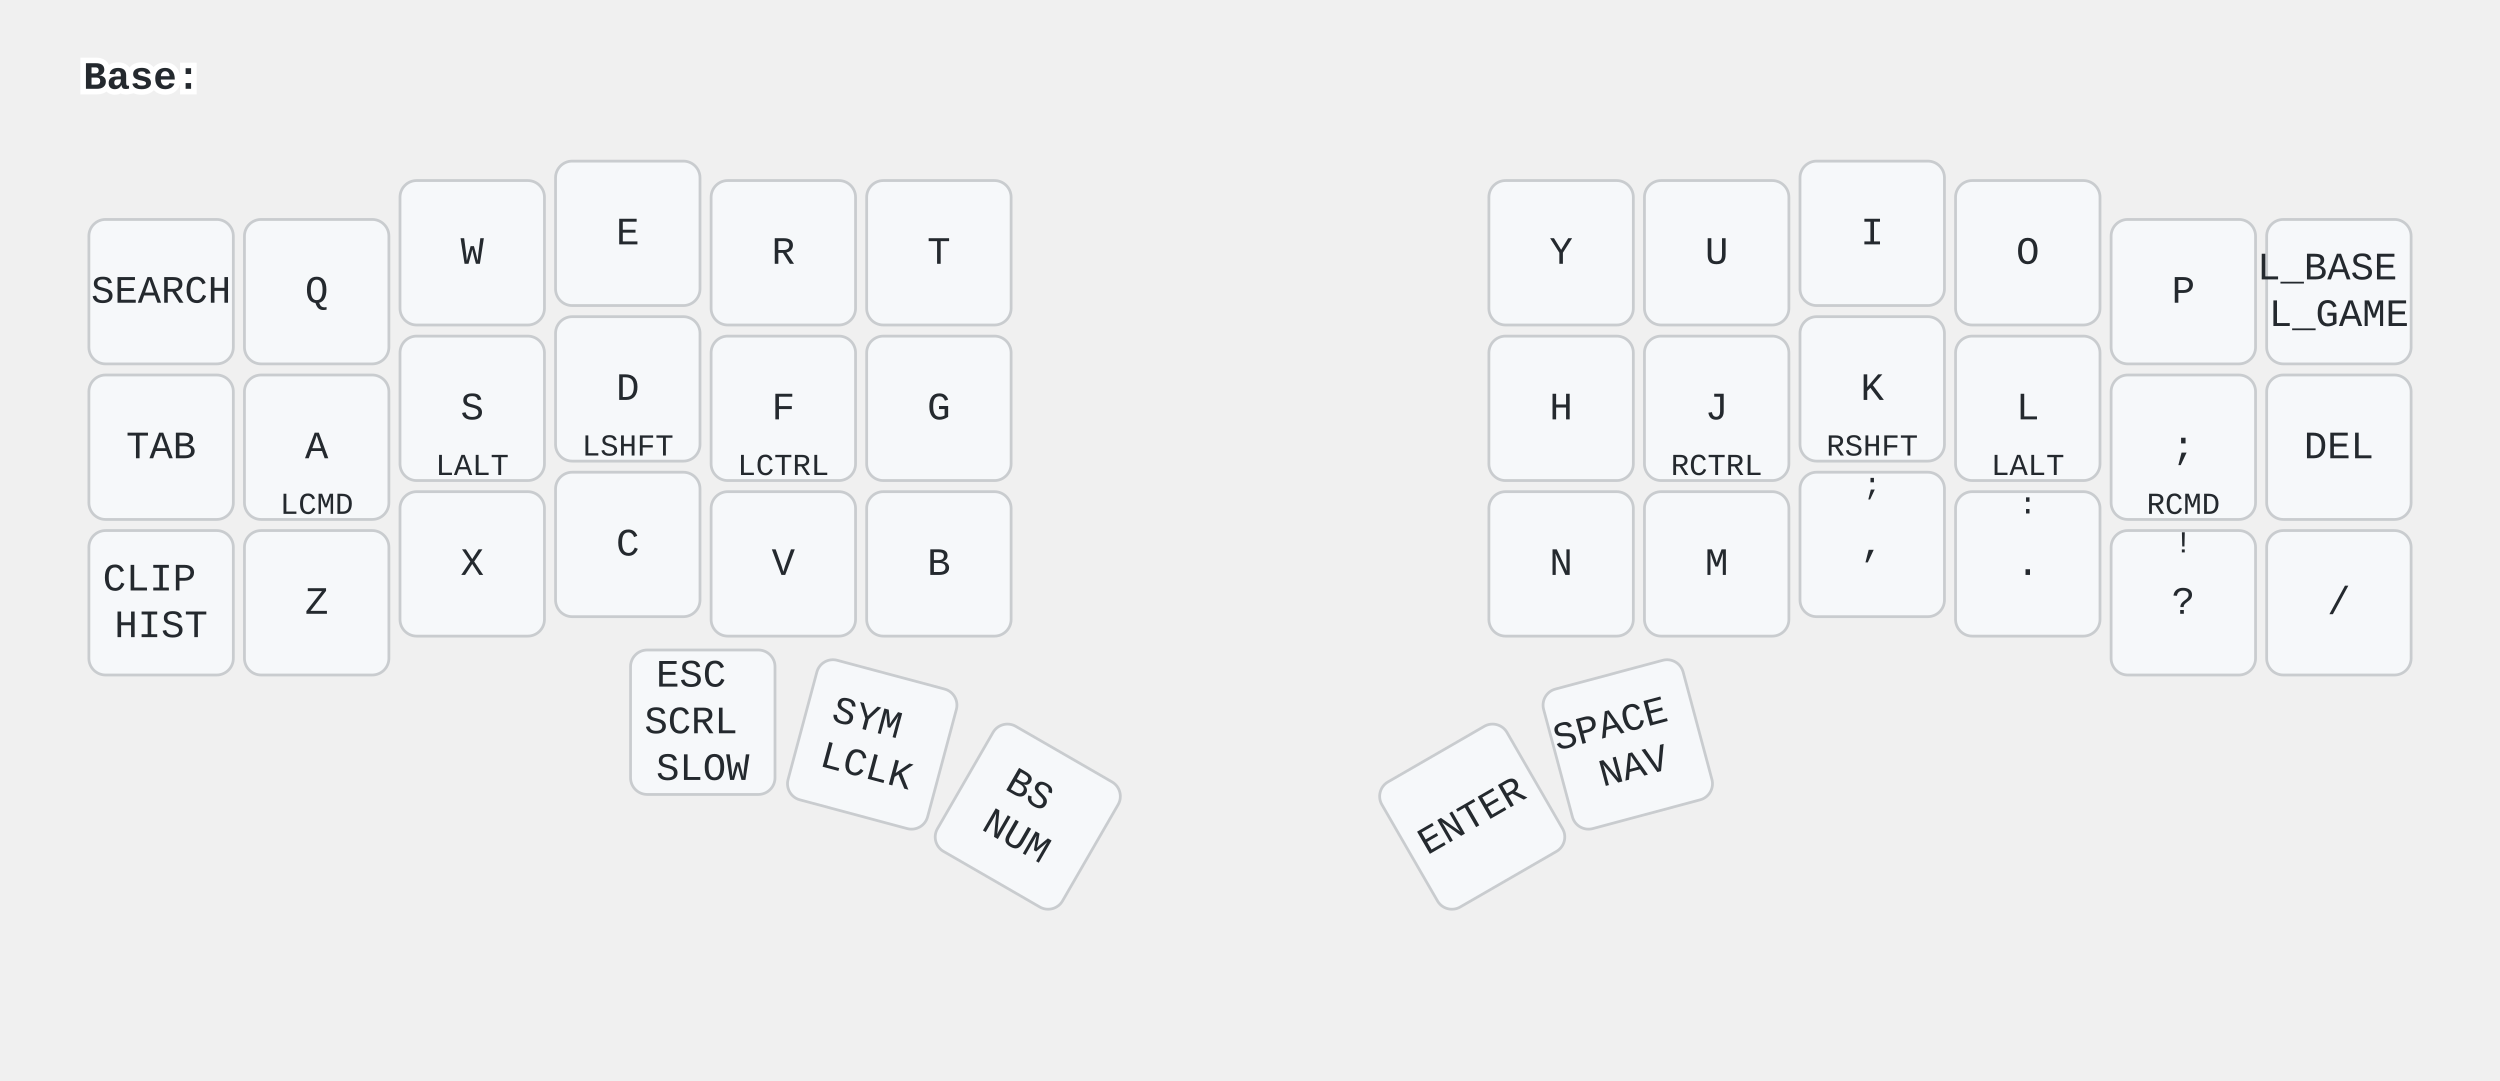
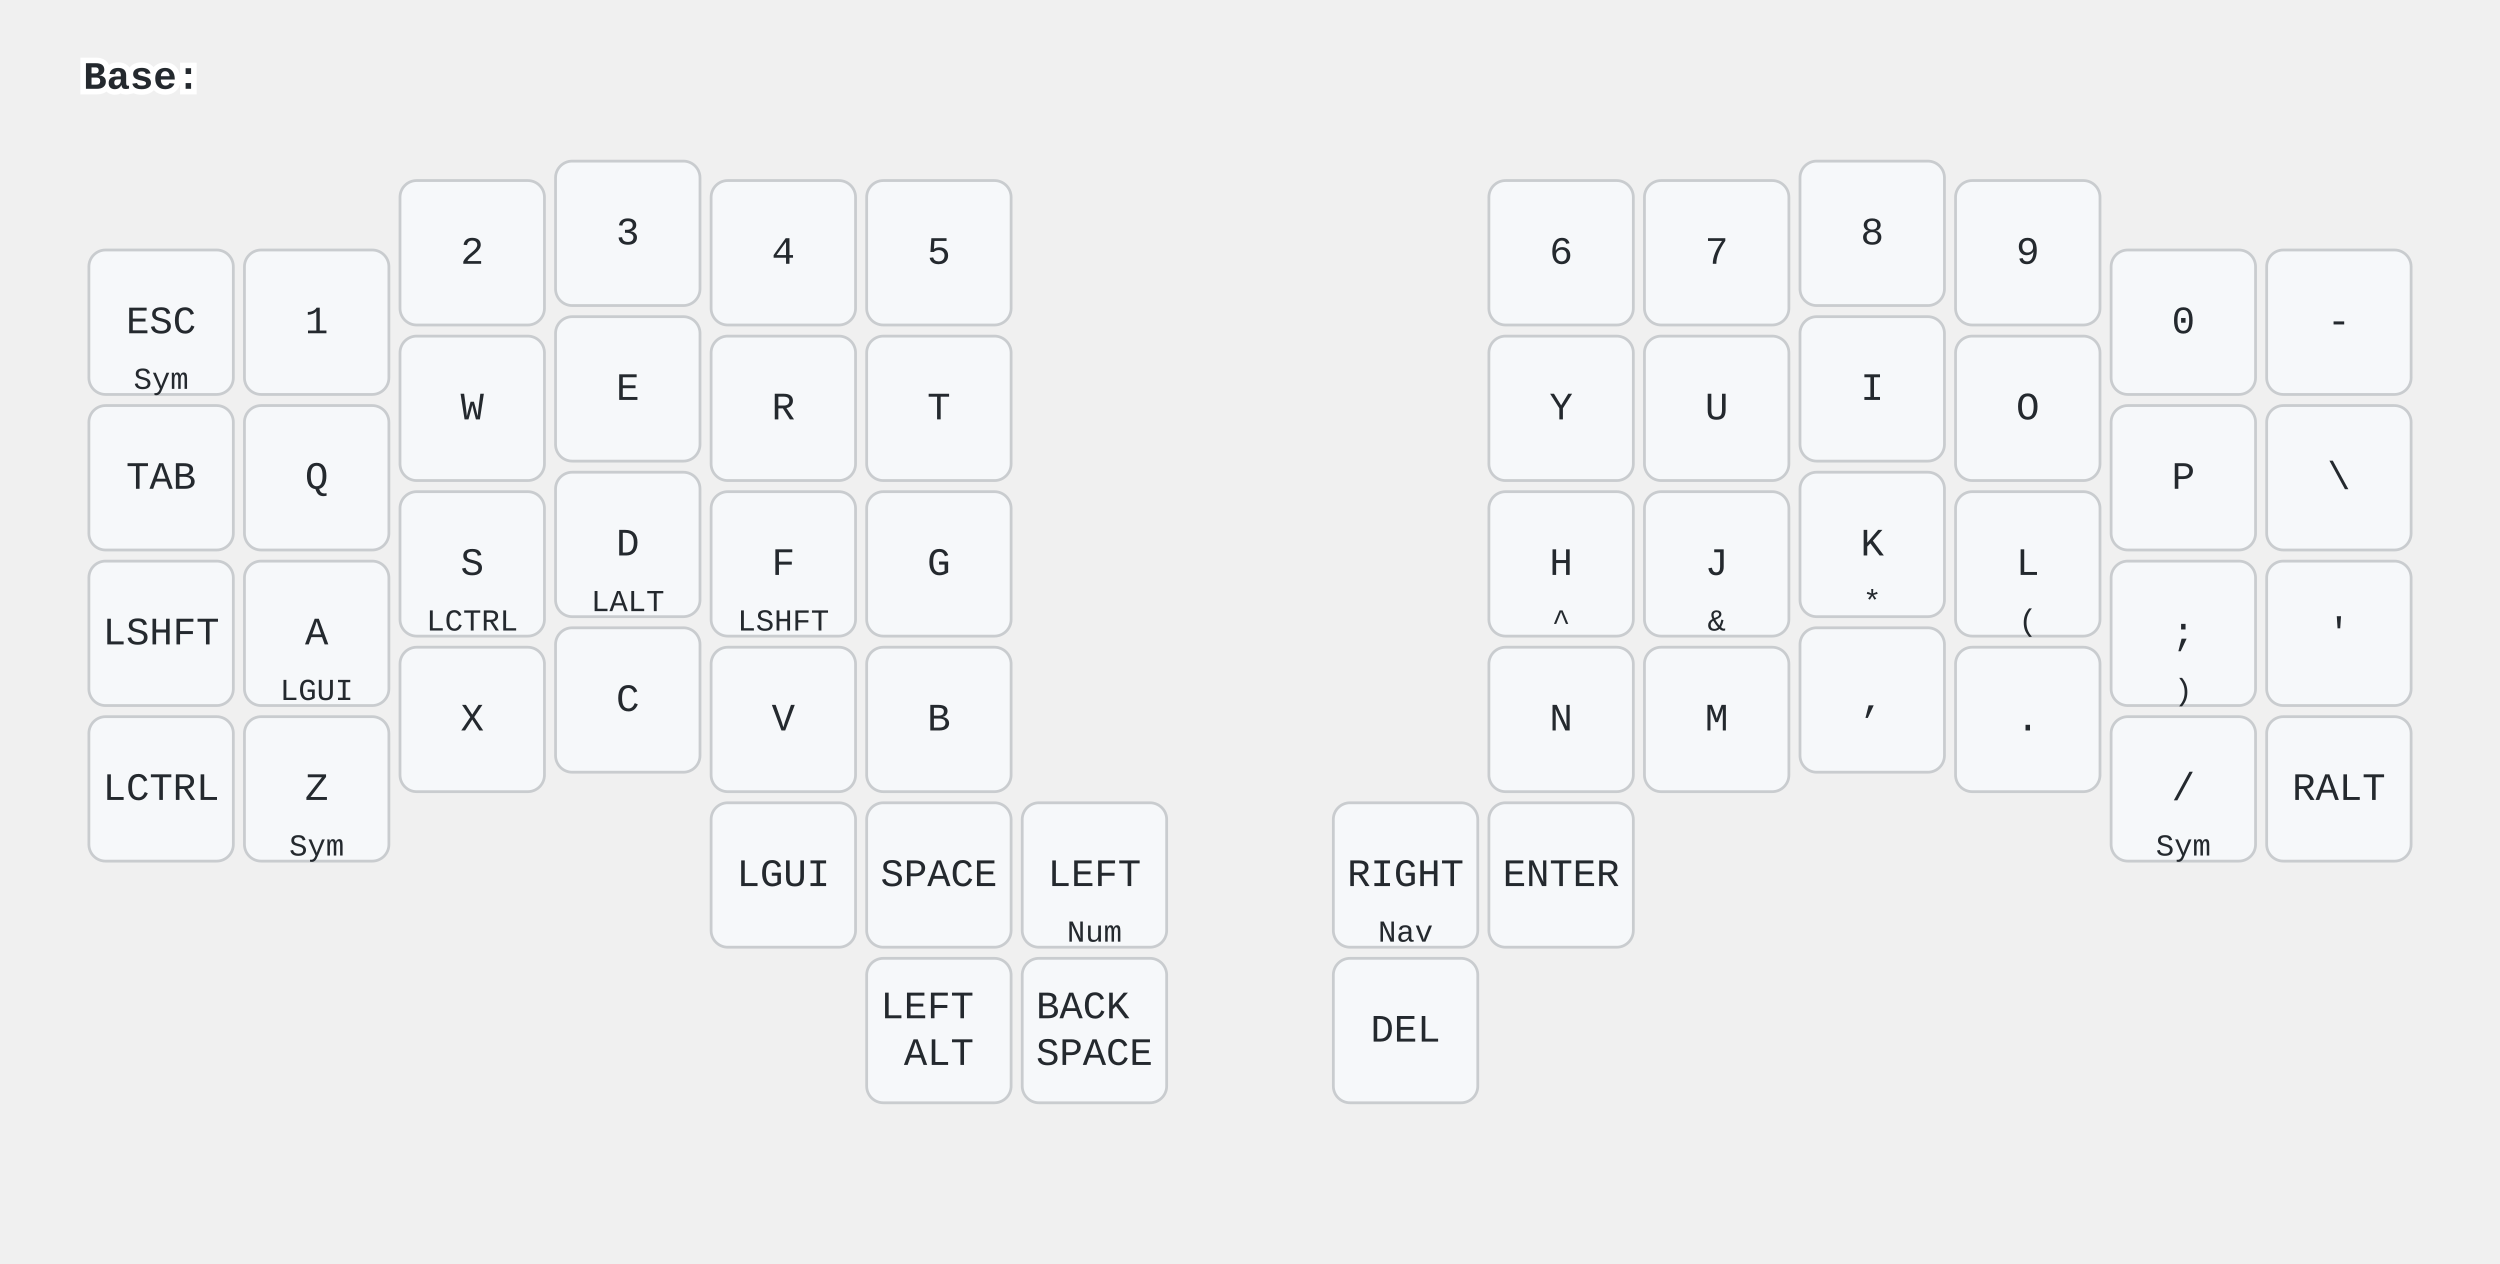
- <svg xmlns="http://www.w3.org/2000/svg" width="900" height="389" viewBox="0 0 900 389" class="keymap">
+ <svg xmlns="http://www.w3.org/2000/svg" width="900" height="455" viewBox="0 0 900 455" class="keymap">
  <style>/* inherit to force styles through use tags */
svg path {
    fill: inherit;
}

/* font and background color specifications */
svg.keymap {
    font-family: SFMono-Regular,Consolas,Liberation Mono,Menlo,monospace;
    font-size: 14px;
    font-kerning: normal;
    text-rendering: optimizeLegibility;
    fill: #24292e;
}

/* default key styling */
rect.key {
    fill: #f6f8fa;
}

rect.key, rect.combo {
    stroke: #c9cccf;
    stroke-width: 1;
}

/* default key side styling, only used is draw_key_sides is set */
rect.side {
    filter: brightness(90%);
}

/* color accent for combo boxes */
rect.combo, rect.combo-separate {
    fill: #cdf;
}

/* color accent for held keys */
rect.held, rect.combo.held {
    fill: #fdd;
}

/* color accent for ghost (optional) keys */
rect.ghost, rect.combo.ghost {
    stroke-dasharray: 4, 4;
    stroke-width: 2;
}

text {
    text-anchor: middle;
    dominant-baseline: middle;
}

/* styling for layer labels */
text.label {
    font-weight: bold;
    text-anchor: start;
    stroke: white;
    stroke-width: 4;
    paint-order: stroke;
}

/* styling for optional footer */
text.footer {
    text-anchor: end;
    dominant-baseline: auto;
    stroke: white;
    stroke-width: 4;
    paint-order: stroke;
}

/* styling for combo tap, and key non-tap label text */
- text.combo, text.hold, text.shifted, text.left, text.right {
+ text.combo, text.hold, text.shifted, text.left, text.right, text.tl, text.tr, text.bl, text.br {
    font-size: 11px;
}

- text.hold {
+ text.hold, text.bl, text.br {
    text-anchor: middle;
    dominant-baseline: auto;
}

- text.shifted {
+ text.shifted, text.tl, text.tr {
    text-anchor: middle;
    dominant-baseline: hanging;
}

- text.left {
+ text.left, text.tl, text.bl {
    text-anchor: start;
}

- text.right {
+ text.right, text.tr, text.br {
    text-anchor: end;
}

text.layer-activator {
    text-decoration: underline;
}

/* styling for hold/shifted label text in combo box */
text.combo.hold, text.combo.shifted, text.combo.left, text.combo.right {
    font-size: 8px;
}

/* lighter symbol for transparent keys */
text.trans {
    fill: #7b7e81;
}

/* styling for combo dendrons */
path.combo {
    stroke-width: 1;
    stroke: gray;
    fill: none;
}

/* Start Tabler Icons Cleanup */
/* cannot use height/width with glyphs */
.icon-tabler &gt; path {
    fill: inherit;
    stroke: inherit;
    stroke-width: 2;
}
/* hide tabler's default box */
.icon-tabler &gt; path[stroke="none"][fill="none"] {
    visibility: hidden;
}
/* End Tabler Icons Cleanup */

@media (prefers-color-scheme: dark) {
svg.keymap { fill: #d1d6db; }
rect.key { fill: #3f4750; }
rect.key, rect.combo { stroke: #60666c; }
rect.combo, rect.combo-separate { fill: #1f3d7a; }
rect.held, rect.combo.held { fill: #854747; }
text.label, text.footer { stroke: black; }
text.trans { fill: #7e8184; }
path.combo { stroke: #7f7f7f; }

}</style>
  <g transform="translate(30, 0)" class="layer-Base">
    <text x="0" y="28" class="label" id="Base">Base:</text>
    <g transform="translate(0, 56)">
-       <g transform="translate(28, 49)" class="key keypos-0">
-         <rect rx="6" ry="6" x="-26" y="-26" width="52" height="52" class="key" />
-         <text x="0" y="0" class="key tap">SEARCH</text>
-       </g>
-       <g transform="translate(84, 49)" class="key keypos-1">
+       <g transform="translate(28, 60)" class="key keypos-0">
+         <rect rx="6" ry="6" x="-26" y="-26" width="52" height="52" class="key" />
+         <text x="0" y="0" class="key tap">ESC</text>
+         <text x="0" y="24" class="key hold">Sym</text>
+       </g>
+       <g transform="translate(84, 60)" class="key keypos-1">
+         <rect rx="6" ry="6" x="-26" y="-26" width="52" height="52" class="key" />
+         <text x="0" y="0" class="key tap">1</text>
+       </g>
+       <g transform="translate(140, 35)" class="key keypos-2">
+         <rect rx="6" ry="6" x="-26" y="-26" width="52" height="52" class="key" />
+         <text x="0" y="0" class="key tap">2</text>
+       </g>
+       <g transform="translate(196, 28)" class="key keypos-3">
+         <rect rx="6" ry="6" x="-26" y="-26" width="52" height="52" class="key" />
+         <text x="0" y="0" class="key tap">3</text>
+       </g>
+       <g transform="translate(252, 35)" class="key keypos-4">
+         <rect rx="6" ry="6" x="-26" y="-26" width="52" height="52" class="key" />
+         <text x="0" y="0" class="key tap">4</text>
+       </g>
+       <g transform="translate(308, 35)" class="key keypos-5">
+         <rect rx="6" ry="6" x="-26" y="-26" width="52" height="52" class="key" />
+         <text x="0" y="0" class="key tap">5</text>
+       </g>
+       <g transform="translate(532, 35)" class="key keypos-6">
+         <rect rx="6" ry="6" x="-26" y="-26" width="52" height="52" class="key" />
+         <text x="0" y="0" class="key tap">6</text>
+       </g>
+       <g transform="translate(588, 35)" class="key keypos-7">
+         <rect rx="6" ry="6" x="-26" y="-26" width="52" height="52" class="key" />
+         <text x="0" y="0" class="key tap">7</text>
+       </g>
+       <g transform="translate(644, 28)" class="key keypos-8">
+         <rect rx="6" ry="6" x="-26" y="-26" width="52" height="52" class="key" />
+         <text x="0" y="0" class="key tap">8</text>
+       </g>
+       <g transform="translate(700, 35)" class="key keypos-9">
+         <rect rx="6" ry="6" x="-26" y="-26" width="52" height="52" class="key" />
+         <text x="0" y="0" class="key tap">9</text>
+       </g>
+       <g transform="translate(756, 60)" class="key keypos-10">
+         <rect rx="6" ry="6" x="-26" y="-26" width="52" height="52" class="key" />
+         <text x="0" y="0" class="key tap">0</text>
+       </g>
+       <g transform="translate(812, 60)" class="key keypos-11">
+         <rect rx="6" ry="6" x="-26" y="-26" width="52" height="52" class="key" />
+         <text x="0" y="0" class="key tap">-</text>
+       </g>
+       <g transform="translate(28, 116)" class="key keypos-12">
+         <rect rx="6" ry="6" x="-26" y="-26" width="52" height="52" class="key" />
+         <text x="0" y="0" class="key tap">TAB</text>
+       </g>
+       <g transform="translate(84, 116)" class="key keypos-13">
        <rect rx="6" ry="6" x="-26" y="-26" width="52" height="52" class="key" />
        <text x="0" y="0" class="key tap">Q</text>
      </g>
-       <g transform="translate(140, 35)" class="key keypos-2">
+       <g transform="translate(140, 91)" class="key keypos-14">
        <rect rx="6" ry="6" x="-26" y="-26" width="52" height="52" class="key" />
        <text x="0" y="0" class="key tap">W</text>
      </g>
-       <g transform="translate(196, 28)" class="key keypos-3">
+       <g transform="translate(196, 84)" class="key keypos-15">
        <rect rx="6" ry="6" x="-26" y="-26" width="52" height="52" class="key" />
        <text x="0" y="0" class="key tap">E</text>
      </g>
-       <g transform="translate(252, 35)" class="key keypos-4">
+       <g transform="translate(252, 91)" class="key keypos-16">
        <rect rx="6" ry="6" x="-26" y="-26" width="52" height="52" class="key" />
        <text x="0" y="0" class="key tap">R</text>
      </g>
-       <g transform="translate(308, 35)" class="key keypos-5">
+       <g transform="translate(308, 91)" class="key keypos-17">
        <rect rx="6" ry="6" x="-26" y="-26" width="52" height="52" class="key" />
        <text x="0" y="0" class="key tap">T</text>
      </g>
-       <g transform="translate(532, 35)" class="key keypos-6">
+       <g transform="translate(532, 91)" class="key keypos-18">
        <rect rx="6" ry="6" x="-26" y="-26" width="52" height="52" class="key" />
        <text x="0" y="0" class="key tap">Y</text>
      </g>
-       <g transform="translate(588, 35)" class="key keypos-7">
+       <g transform="translate(588, 91)" class="key keypos-19">
        <rect rx="6" ry="6" x="-26" y="-26" width="52" height="52" class="key" />
        <text x="0" y="0" class="key tap">U</text>
      </g>
-       <g transform="translate(644, 28)" class="key keypos-8">
+       <g transform="translate(644, 84)" class="key keypos-20">
        <rect rx="6" ry="6" x="-26" y="-26" width="52" height="52" class="key" />
        <text x="0" y="0" class="key tap">I</text>
      </g>
-       <g transform="translate(700, 35)" class="key keypos-9">
+       <g transform="translate(700, 91)" class="key keypos-21">
        <rect rx="6" ry="6" x="-26" y="-26" width="52" height="52" class="key" />
        <text x="0" y="0" class="key tap">O</text>
      </g>
-       <g transform="translate(756, 49)" class="key keypos-10">
+       <g transform="translate(756, 116)" class="key keypos-22">
        <rect rx="6" ry="6" x="-26" y="-26" width="52" height="52" class="key" />
        <text x="0" y="0" class="key tap">P</text>
      </g>
-       <g transform="translate(812, 49)" class="key keypos-11">
+       <g transform="translate(812, 116)" class="key keypos-23">
+         <rect rx="6" ry="6" x="-26" y="-26" width="52" height="52" class="key" />
+         <text x="0" y="0" class="key tap">\</text>
+       </g>
+       <g transform="translate(28, 172)" class="key keypos-24">
+         <rect rx="6" ry="6" x="-26" y="-26" width="52" height="52" class="key" />
+         <text x="0" y="0" class="key tap">LSHFT</text>
+       </g>
+       <g transform="translate(84, 172)" class="key keypos-25">
+         <rect rx="6" ry="6" x="-26" y="-26" width="52" height="52" class="key" />
+         <text x="0" y="0" class="key tap">A</text>
+         <text x="0" y="24" class="key hold">LGUI</text>
+       </g>
+       <g transform="translate(140, 147)" class="key keypos-26">
+         <rect rx="6" ry="6" x="-26" y="-26" width="52" height="52" class="key" />
+         <text x="0" y="0" class="key tap">S</text>
+         <text x="0" y="24" class="key hold">LCTRL</text>
+       </g>
+       <g transform="translate(196, 140)" class="key keypos-27">
+         <rect rx="6" ry="6" x="-26" y="-26" width="52" height="52" class="key" />
+         <text x="0" y="0" class="key tap">D</text>
+         <text x="0" y="24" class="key hold">LALT</text>
+       </g>
+       <g transform="translate(252, 147)" class="key keypos-28">
+         <rect rx="6" ry="6" x="-26" y="-26" width="52" height="52" class="key" />
+         <text x="0" y="0" class="key tap">F</text>
+         <text x="0" y="24" class="key hold">LSHFT</text>
+       </g>
+       <g transform="translate(308, 147)" class="key keypos-29">
+         <rect rx="6" ry="6" x="-26" y="-26" width="52" height="52" class="key" />
+         <text x="0" y="0" class="key tap">G</text>
+       </g>
+       <g transform="translate(532, 147)" class="key keypos-30">
+         <rect rx="6" ry="6" x="-26" y="-26" width="52" height="52" class="key" />
+         <text x="0" y="0" class="key tap">H</text>
+         <text x="0" y="24" class="key hold">^</text>
+       </g>
+       <g transform="translate(588, 147)" class="key keypos-31">
+         <rect rx="6" ry="6" x="-26" y="-26" width="52" height="52" class="key" />
+         <text x="0" y="0" class="key tap">J</text>
+         <text x="0" y="24" class="key hold">&amp;</text>
+       </g>
+       <g transform="translate(644, 140)" class="key keypos-32">
+         <rect rx="6" ry="6" x="-26" y="-26" width="52" height="52" class="key" />
+         <text x="0" y="0" class="key tap">K</text>
+         <text x="0" y="24" class="key hold">*</text>
+       </g>
+       <g transform="translate(700, 147)" class="key keypos-33">
+         <rect rx="6" ry="6" x="-26" y="-26" width="52" height="52" class="key" />
+         <text x="0" y="0" class="key tap">L</text>
+         <text x="0" y="24" class="key hold">(</text>
+       </g>
+       <g transform="translate(756, 172)" class="key keypos-34">
+         <rect rx="6" ry="6" x="-26" y="-26" width="52" height="52" class="key" />
+         <text x="0" y="0" class="key tap">;</text>
+         <text x="0" y="24" class="key hold">)</text>
+       </g>
+       <g transform="translate(812, 172)" class="key keypos-35">
+         <rect rx="6" ry="6" x="-26" y="-26" width="52" height="52" class="key" />
+         <text x="0" y="0" class="key tap">'</text>
+       </g>
+       <g transform="translate(28, 228)" class="key keypos-36">
+         <rect rx="6" ry="6" x="-26" y="-26" width="52" height="52" class="key" />
+         <text x="0" y="0" class="key tap">LCTRL</text>
+       </g>
+       <g transform="translate(84, 228)" class="key keypos-37">
+         <rect rx="6" ry="6" x="-26" y="-26" width="52" height="52" class="key" />
+         <text x="0" y="0" class="key tap">Z</text>
+         <text x="0" y="24" class="key hold">Sym</text>
+       </g>
+       <g transform="translate(140, 203)" class="key keypos-38">
+         <rect rx="6" ry="6" x="-26" y="-26" width="52" height="52" class="key" />
+         <text x="0" y="0" class="key tap">X</text>
+       </g>
+       <g transform="translate(196, 196)" class="key keypos-39">
+         <rect rx="6" ry="6" x="-26" y="-26" width="52" height="52" class="key" />
+         <text x="0" y="0" class="key tap">C</text>
+       </g>
+       <g transform="translate(252, 203)" class="key keypos-40">
+         <rect rx="6" ry="6" x="-26" y="-26" width="52" height="52" class="key" />
+         <text x="0" y="0" class="key tap">V</text>
+       </g>
+       <g transform="translate(308, 203)" class="key keypos-41">
+         <rect rx="6" ry="6" x="-26" y="-26" width="52" height="52" class="key" />
+         <text x="0" y="0" class="key tap">B</text>
+       </g>
+       <g transform="translate(532, 203)" class="key keypos-42">
+         <rect rx="6" ry="6" x="-26" y="-26" width="52" height="52" class="key" />
+         <text x="0" y="0" class="key tap">N</text>
+       </g>
+       <g transform="translate(588, 203)" class="key keypos-43">
+         <rect rx="6" ry="6" x="-26" y="-26" width="52" height="52" class="key" />
+         <text x="0" y="0" class="key tap">M</text>
+       </g>
+       <g transform="translate(644, 196)" class="key keypos-44">
+         <rect rx="6" ry="6" x="-26" y="-26" width="52" height="52" class="key" />
+         <text x="0" y="0" class="key tap">,</text>
+       </g>
+       <g transform="translate(700, 203)" class="key keypos-45">
+         <rect rx="6" ry="6" x="-26" y="-26" width="52" height="52" class="key" />
+         <text x="0" y="0" class="key tap">.</text>
+       </g>
+       <g transform="translate(756, 228)" class="key keypos-46">
+         <rect rx="6" ry="6" x="-26" y="-26" width="52" height="52" class="key" />
+         <text x="0" y="0" class="key tap">/</text>
+         <text x="0" y="24" class="key hold">Sym</text>
+       </g>
+       <g transform="translate(812, 228)" class="key keypos-47">
+         <rect rx="6" ry="6" x="-26" y="-26" width="52" height="52" class="key" />
+         <text x="0" y="0" class="key tap">RALT</text>
+       </g>
+       <g transform="translate(364, 259)" class="key keypos-48">
+         <rect rx="6" ry="6" x="-26" y="-26" width="52" height="52" class="key" />
+         <text x="0" y="0" class="key tap">LEFT</text>
+         <text x="0" y="24" class="key hold">Num</text>
+       </g>
+       <g transform="translate(364, 315)" class="key keypos-49">
        <rect rx="6" ry="6" x="-26" y="-26" width="52" height="52" class="key" />
        <text x="0" y="0" class="key tap">
-           <tspan x="0" dy="-0.6em">L_BASE</tspan>
-           <tspan x="0" dy="1.2em">L_GAME</tspan>
+           <tspan x="0" dy="-0.6em">BACK</tspan>
+           <tspan x="0" dy="1.2em">SPACE</tspan>
        </text>
      </g>
-       <g transform="translate(28, 105)" class="key keypos-12">
-         <rect rx="6" ry="6" x="-26" y="-26" width="52" height="52" class="key" />
-         <text x="0" y="0" class="key tap">TAB</text>
-       </g>
-       <g transform="translate(84, 105)" class="key keypos-13">
-         <rect rx="6" ry="6" x="-26" y="-26" width="52" height="52" class="key" />
-         <text x="0" y="0" class="key tap">A</text>
-         <text x="0" y="24" class="key hold">LCMD</text>
-       </g>
-       <g transform="translate(140, 91)" class="key keypos-14">
-         <rect rx="6" ry="6" x="-26" y="-26" width="52" height="52" class="key" />
-         <text x="0" y="0" class="key tap">S</text>
-         <text x="0" y="24" class="key hold">LALT</text>
-       </g>
-       <g transform="translate(196, 84)" class="key keypos-15">
-         <rect rx="6" ry="6" x="-26" y="-26" width="52" height="52" class="key" />
-         <text x="0" y="0" class="key tap">D</text>
-         <text x="0" y="24" class="key hold">LSHFT</text>
-       </g>
-       <g transform="translate(252, 91)" class="key keypos-16">
-         <rect rx="6" ry="6" x="-26" y="-26" width="52" height="52" class="key" />
-         <text x="0" y="0" class="key tap">F</text>
-         <text x="0" y="24" class="key hold">LCTRL</text>
-       </g>
-       <g transform="translate(308, 91)" class="key keypos-17">
-         <rect rx="6" ry="6" x="-26" y="-26" width="52" height="52" class="key" />
-         <text x="0" y="0" class="key tap">G</text>
-       </g>
-       <g transform="translate(532, 91)" class="key keypos-18">
-         <rect rx="6" ry="6" x="-26" y="-26" width="52" height="52" class="key" />
-         <text x="0" y="0" class="key tap">H</text>
-       </g>
-       <g transform="translate(588, 91)" class="key keypos-19">
-         <rect rx="6" ry="6" x="-26" y="-26" width="52" height="52" class="key" />
-         <text x="0" y="0" class="key tap">J</text>
-         <text x="0" y="24" class="key hold">RCTRL</text>
-       </g>
-       <g transform="translate(644, 84)" class="key keypos-20">
-         <rect rx="6" ry="6" x="-26" y="-26" width="52" height="52" class="key" />
-         <text x="0" y="0" class="key tap">K</text>
-         <text x="0" y="24" class="key hold">RSHFT</text>
-       </g>
-       <g transform="translate(700, 91)" class="key keypos-21">
-         <rect rx="6" ry="6" x="-26" y="-26" width="52" height="52" class="key" />
-         <text x="0" y="0" class="key tap">L</text>
-         <text x="0" y="24" class="key hold">LALT</text>
-       </g>
-       <g transform="translate(756, 105)" class="key keypos-22">
-         <rect rx="6" ry="6" x="-26" y="-26" width="52" height="52" class="key" />
-         <text x="0" y="0" class="key tap">;</text>
-         <text x="0" y="24" class="key hold">RCMD</text>
-       </g>
-       <g transform="translate(812, 105)" class="key keypos-23">
+       <g transform="translate(252, 259)" class="key keypos-50">
+         <rect rx="6" ry="6" x="-26" y="-26" width="52" height="52" class="key" />
+         <text x="0" y="0" class="key tap">LGUI</text>
+       </g>
+       <g transform="translate(308, 259)" class="key keypos-51">
+         <rect rx="6" ry="6" x="-26" y="-26" width="52" height="52" class="key" />
+         <text x="0" y="0" class="key tap">SPACE</text>
+       </g>
+       <g transform="translate(308, 315)" class="key keypos-52">
+         <rect rx="6" ry="6" x="-26" y="-26" width="52" height="52" class="key" />
+         <text x="0" y="0" class="key tap">
+           <tspan x="0" dy="-0.6em">LEFT</tspan>
+           <tspan x="0" dy="1.2em">ALT</tspan>
+         </text>
+       </g>
+       <g transform="translate(476, 259)" class="key keypos-53">
+         <rect rx="6" ry="6" x="-26" y="-26" width="52" height="52" class="key" />
+         <text x="0" y="0" class="key tap">RIGHT</text>
+         <text x="0" y="24" class="key hold">Nav</text>
+       </g>
+       <g transform="translate(532, 259)" class="key keypos-54">
+         <rect rx="6" ry="6" x="-26" y="-26" width="52" height="52" class="key" />
+         <text x="0" y="0" class="key tap">ENTER</text>
+       </g>
+       <g transform="translate(476, 315)" class="key keypos-55">
        <rect rx="6" ry="6" x="-26" y="-26" width="52" height="52" class="key" />
        <text x="0" y="0" class="key tap">DEL</text>
-       </g>
-       <g transform="translate(28, 161)" class="key keypos-24">
-         <rect rx="6" ry="6" x="-26" y="-26" width="52" height="52" class="key" />
-         <text x="0" y="0" class="key tap">
-           <tspan x="0" dy="-0.6em">CLIP</tspan>
-           <tspan x="0" dy="1.2em">HIST</tspan>
-         </text>
-       </g>
-       <g transform="translate(84, 161)" class="key keypos-25">
-         <rect rx="6" ry="6" x="-26" y="-26" width="52" height="52" class="key" />
-         <text x="0" y="0" class="key tap">Z</text>
-       </g>
-       <g transform="translate(140, 147)" class="key keypos-26">
-         <rect rx="6" ry="6" x="-26" y="-26" width="52" height="52" class="key" />
-         <text x="0" y="0" class="key tap">X</text>
-       </g>
-       <g transform="translate(196, 140)" class="key keypos-27">
-         <rect rx="6" ry="6" x="-26" y="-26" width="52" height="52" class="key" />
-         <text x="0" y="0" class="key tap">C</text>
-       </g>
-       <g transform="translate(252, 147)" class="key keypos-28">
-         <rect rx="6" ry="6" x="-26" y="-26" width="52" height="52" class="key" />
-         <text x="0" y="0" class="key tap">V</text>
-       </g>
-       <g transform="translate(308, 147)" class="key keypos-29">
-         <rect rx="6" ry="6" x="-26" y="-26" width="52" height="52" class="key" />
-         <text x="0" y="0" class="key tap">B</text>
-       </g>
-       <g transform="translate(532, 147)" class="key keypos-30">
-         <rect rx="6" ry="6" x="-26" y="-26" width="52" height="52" class="key" />
-         <text x="0" y="0" class="key tap">N</text>
-       </g>
-       <g transform="translate(588, 147)" class="key keypos-31">
-         <rect rx="6" ry="6" x="-26" y="-26" width="52" height="52" class="key" />
-         <text x="0" y="0" class="key tap">M</text>
-       </g>
-       <g transform="translate(644, 140)" class="key keypos-32">
-         <rect rx="6" ry="6" x="-26" y="-26" width="52" height="52" class="key" />
-         <text x="0" y="0" class="key tap">,</text>
-         <text x="0" y="-24" class="key shifted">;</text>
-       </g>
-       <g transform="translate(700, 147)" class="key keypos-33">
-         <rect rx="6" ry="6" x="-26" y="-26" width="52" height="52" class="key" />
-         <text x="0" y="0" class="key tap">.</text>
-         <text x="0" y="-24" class="key shifted">:</text>
-       </g>
-       <g transform="translate(756, 161)" class="key keypos-34">
-         <rect rx="6" ry="6" x="-26" y="-26" width="52" height="52" class="key" />
-         <text x="0" y="0" class="key tap">?</text>
-         <text x="0" y="-24" class="key shifted">!</text>
-       </g>
-       <g transform="translate(812, 161)" class="key keypos-35">
-         <rect rx="6" ry="6" x="-26" y="-26" width="52" height="52" class="key" />
-         <text x="0" y="0" class="key tap">/</text>
-       </g>
-       <g transform="translate(223, 204)" class="key keypos-36">
-         <rect rx="6" ry="6" x="-26" y="-26" width="52" height="52" class="key" />
-         <text x="0" y="0" class="key tap">
-           <tspan x="0" dy="-1.2em">ESC</tspan>
-           <tspan x="0" dy="1.2em">SCRL</tspan>
-           <tspan x="0" dy="1.2em">SLOW</tspan>
-         </text>
-       </g>
-       <g transform="translate(284, 212) rotate(15.0)" class="key keypos-37">
-         <rect rx="6" ry="6" x="-26" y="-26" width="52" height="52" class="key" />
-         <text x="0" y="0" class="key tap">
-           <tspan x="0" dy="-0.6em">SYM</tspan>
-           <tspan x="0" dy="1.2em">LCLK</tspan>
-         </text>
-       </g>
-       <g transform="translate(340, 238) rotate(30.0)" class="key keypos-38">
-         <rect rx="6" ry="6" x="-26" y="-26" width="52" height="52" class="key" />
-         <text x="0" y="0" class="key tap">
-           <tspan x="0" dy="-0.6em">BS</tspan>
-           <tspan x="0" dy="1.2em">NUM</tspan>
-         </text>
-       </g>
-       <g transform="translate(500, 238) rotate(-30.0)" class="key keypos-39">
-         <rect rx="6" ry="6" x="-26" y="-26" width="52" height="52" class="key" />
-         <text x="0" y="0" class="key tap">ENTER</text>
-       </g>
-       <g transform="translate(556, 212) rotate(-15.0)" class="key keypos-40">
-         <rect rx="6" ry="6" x="-26" y="-26" width="52" height="52" class="key" />
-         <text x="0" y="0" class="key tap">
-           <tspan x="0" dy="-0.6em">SPACE</tspan>
-           <tspan x="0" dy="1.2em">NAV</tspan>
-         </text>
      </g>
    </g>
  </g>
</svg>
